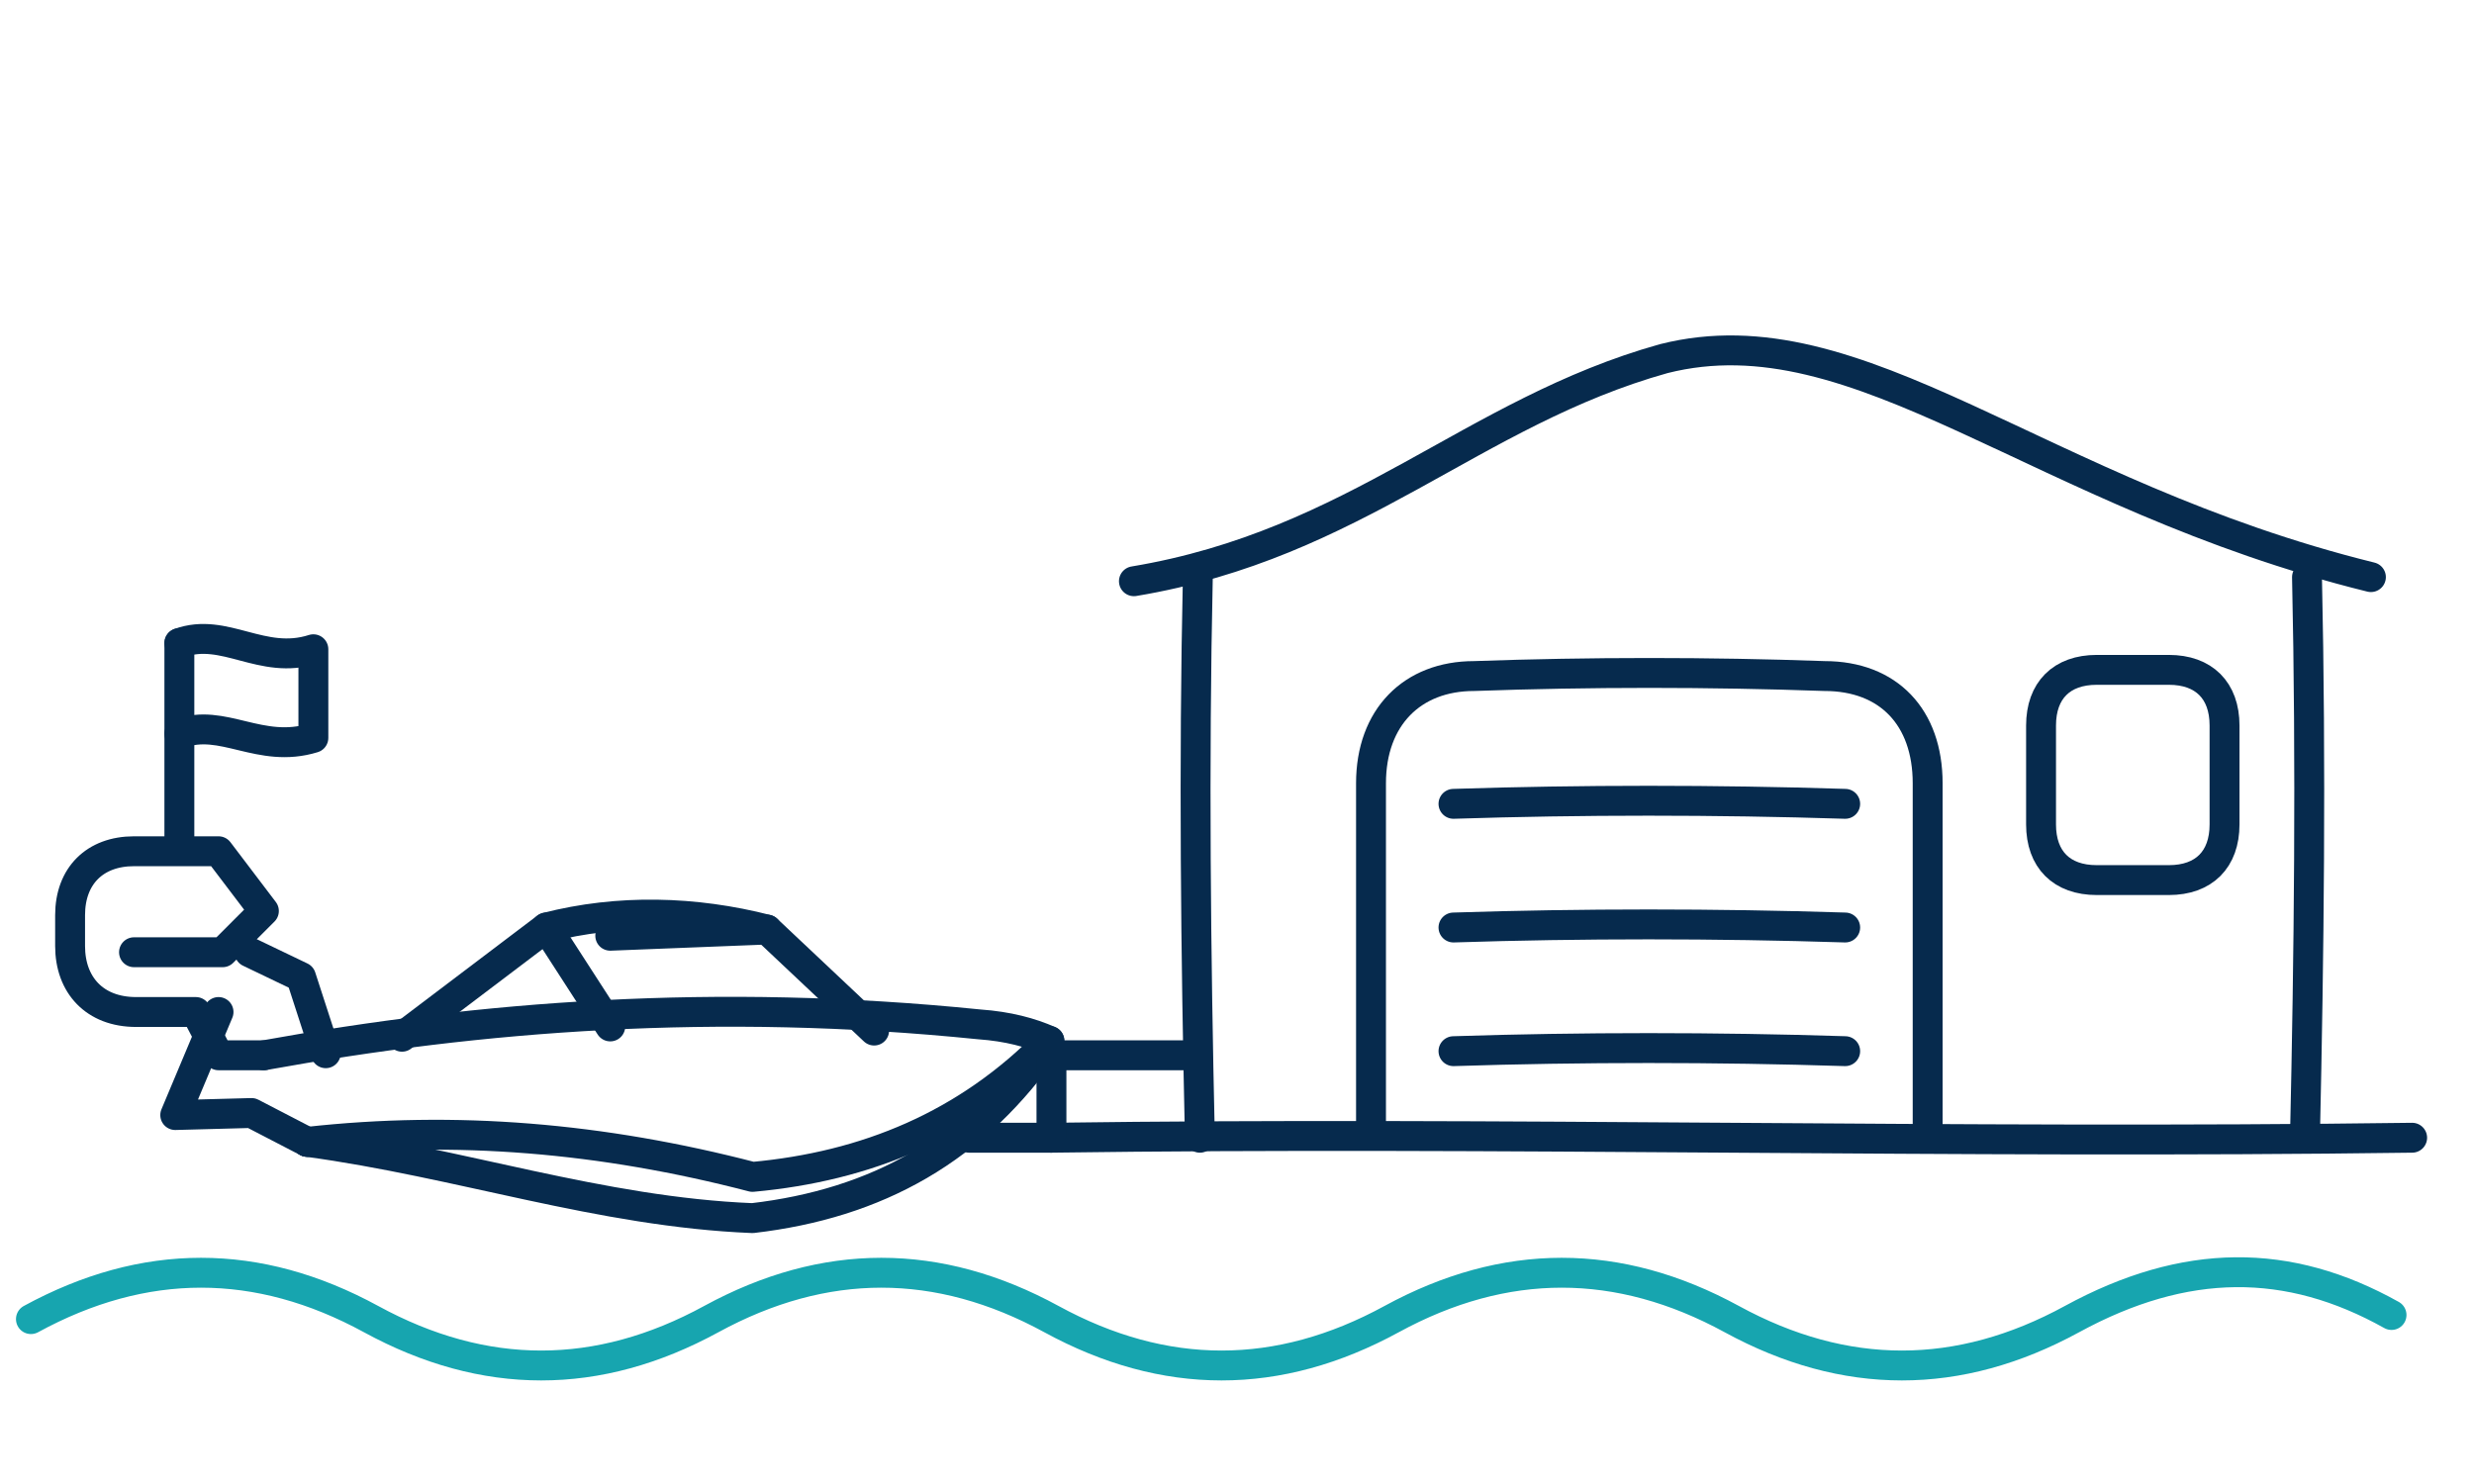
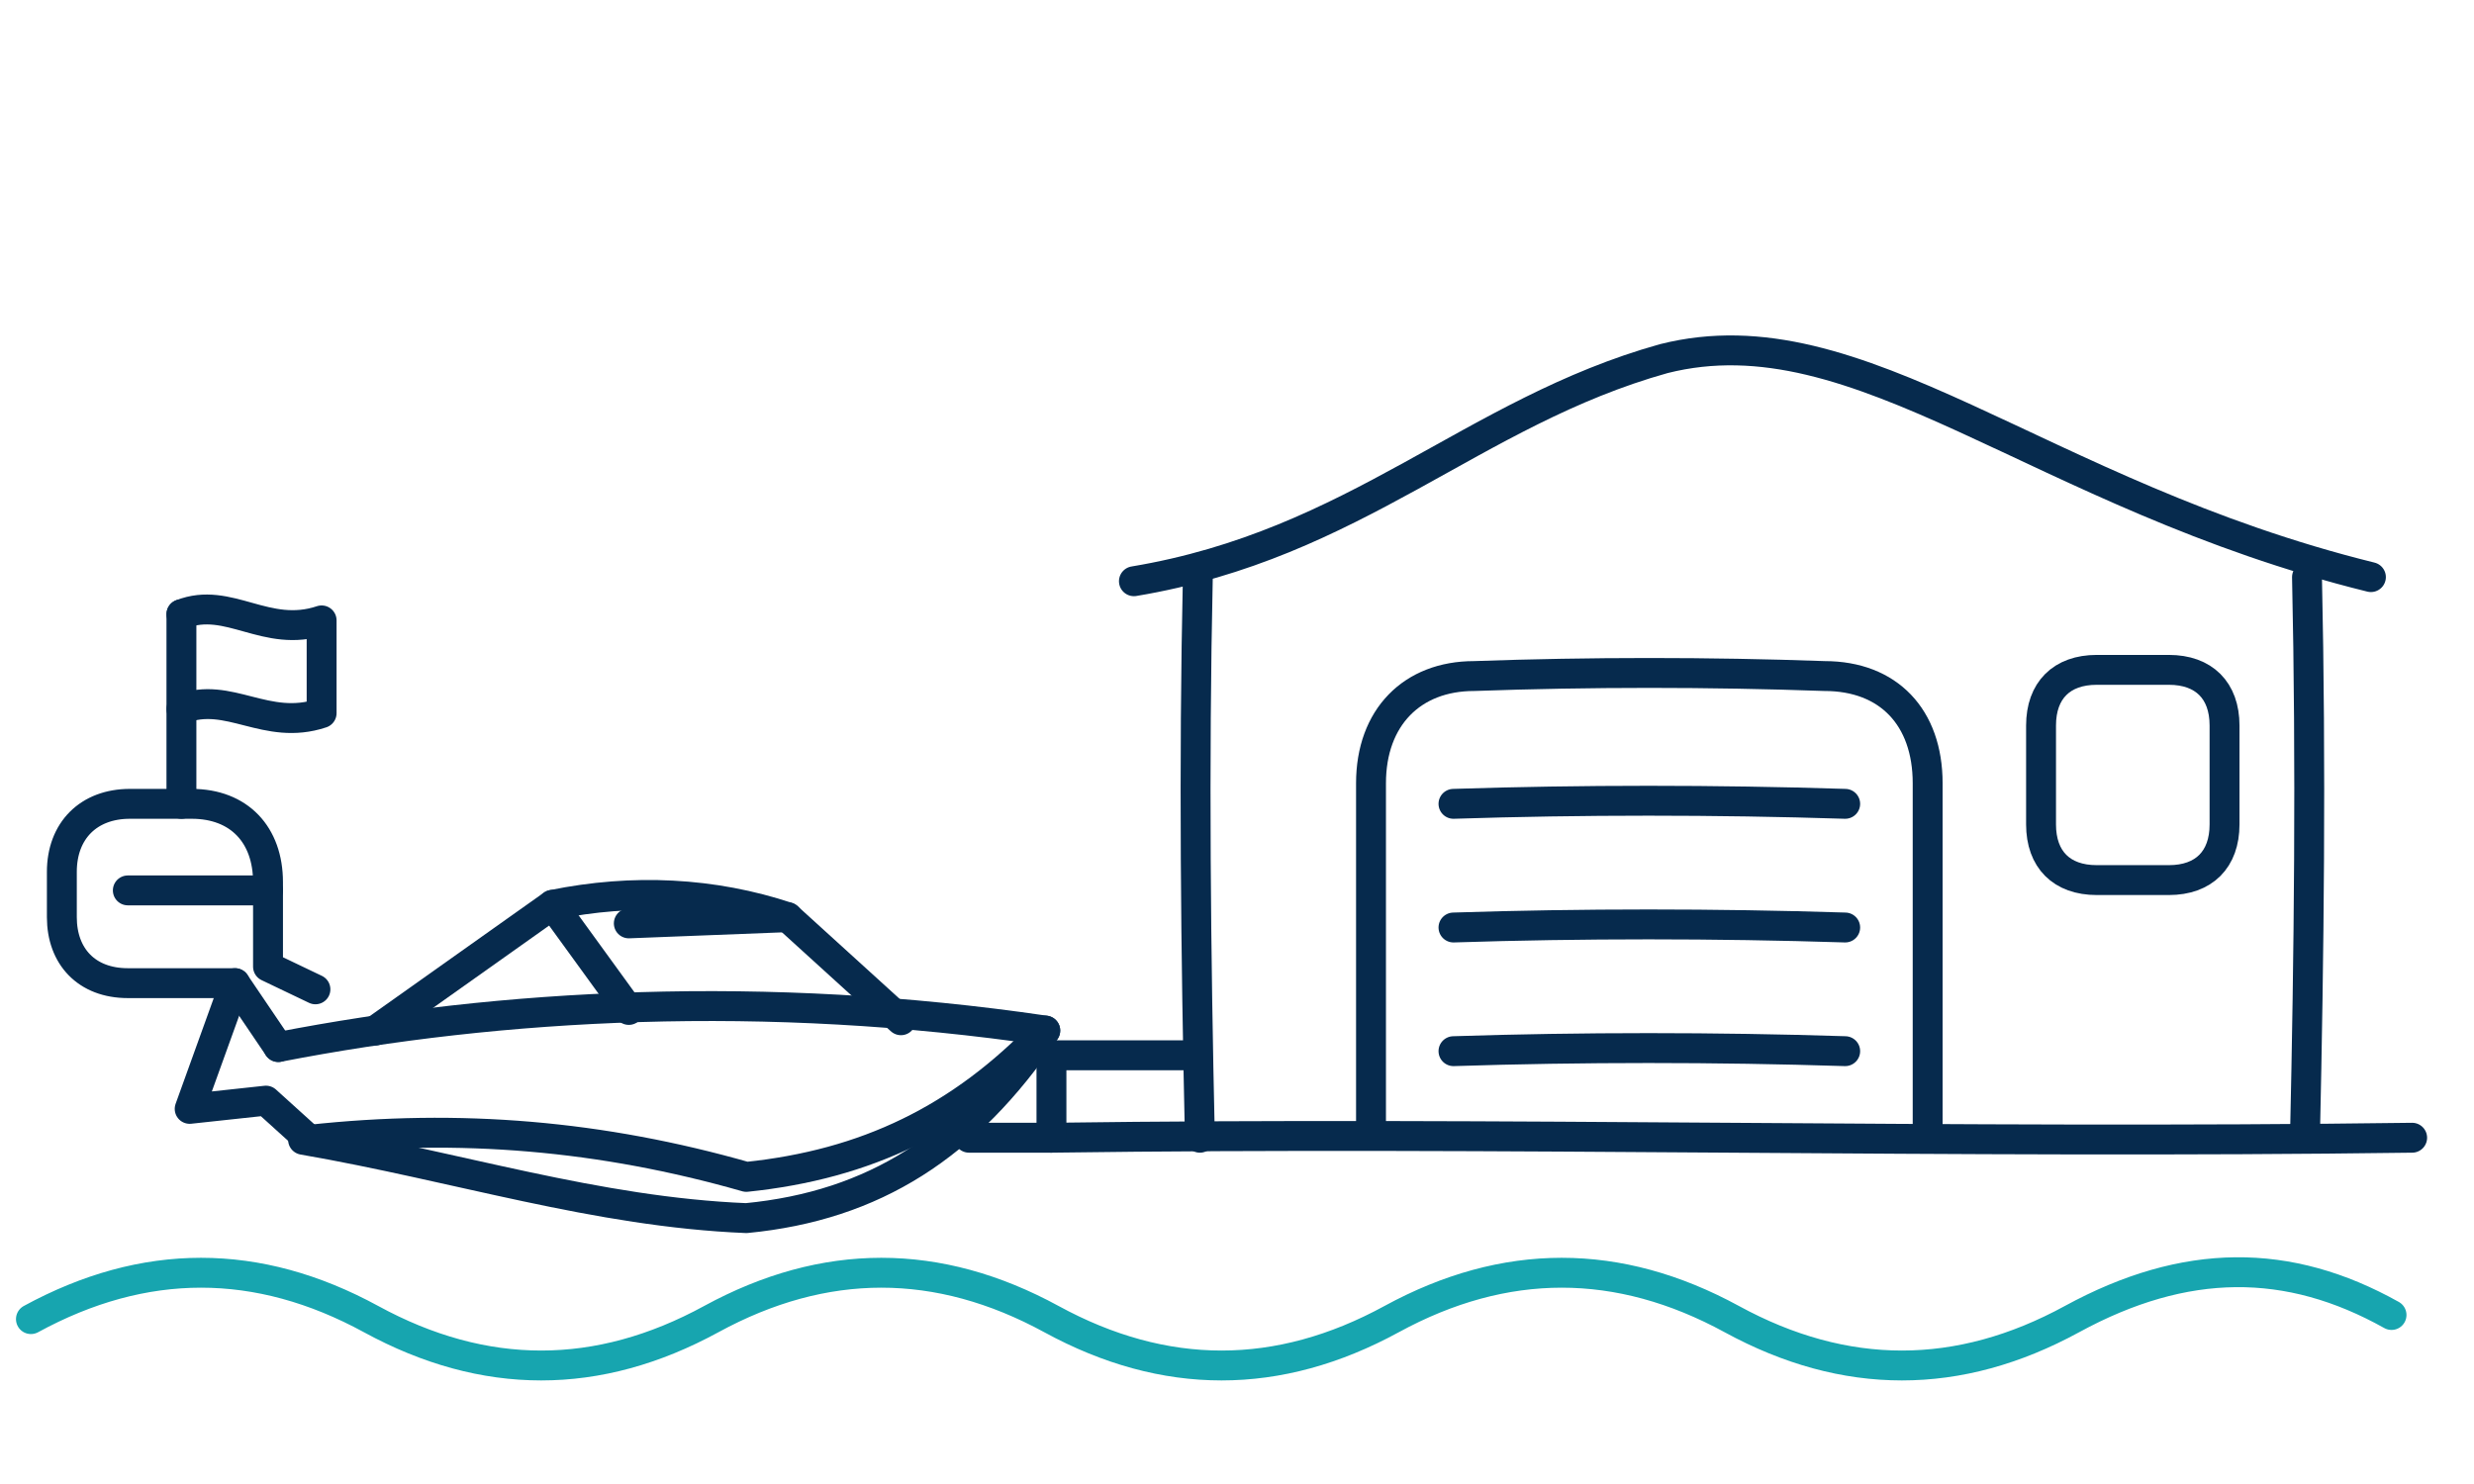
<svg xmlns="http://www.w3.org/2000/svg" viewBox="0 0 120 72" role="img" aria-hidden="true">
  <g fill="none" stroke="#062a4d" stroke-width="1.45" stroke-linecap="round" stroke-linejoin="round">
-     <path d="M12.8 51.2c10.5-1.9 21.9-2.8 34.7-1.5 1.4.1 2.5.4 3.4.8-3.6 5.3-8.4 7.9-14.4 8.6-7.4-.3-14.2-2.7-21.6-3.7" />
-     <path d="M14.9 55.4c7.2-.8 14.3-.2 21.6 1.7 5.5-.5 10.4-2.5 14.4-6.6" />
-     <path d="M19.5 50.3l7-5.3c3.5-.9 7.2-.8 10.7.1l5.2 4.9" />
-     <path d="M26.5 45l3.1 4.8M37.2 45.1l-7.6.3" />
-     <path d="M12.8 51.2h-2.2l-1.1-2.1H6.6c-2 0-3.2-1.3-3.2-3.2v-1.5c0-1.9 1.2-3.1 3.1-3.1h4.1l2.2 2.9-2 2H6.5" />
-     <path d="M10.6 49.1l-2.1 5 3.7-.1 2.7 1.4M12.1 46.2l2.5 1.2 1.2 3.7" />
-     <path d="M8.7 40.8V31.2" />
-     <path d="M8.7 31.2c2.2-.8 4 1.1 6.5.3v4.3c-2.6.8-4.4-1-6.5-.2" />
+     <path d="M13.5 50.8c10.8-2.1 23.6-2.8 37.2-.8-3.8 5.6-8.3 8.5-14.5 9.1-7.3-.3-14-2.5-21.5-3.8" />
+     <path d="M15 55.3c7.3-.8 14.2-.2 21.2 1.8 5.8-.6 10.4-2.8 14.5-7.1" />
+     <path d="M18.2 50l8.6-6.1c3.9-.8 7.8-.6 11.4.6l5.5 5" />
+     <path d="M26.8 43.9l3.7 5.1M38.2 44.5l-7.7.3" />
+     <path d="M13.5 50.8l-2.1-3.1H6.2c-2 0-3.2-1.3-3.2-3.2v-2.2c0-2 1.3-3.3 3.3-3.3h3c2.3 0 3.7 1.5 3.7 3.8v4.1l2.3 1.1" />
+     <path d="M11.4 47.7l-2.2 6.1 3.7-.4 2.1 1.9M13 43.2H6.2" />
+     <path d="M8.8 39V29.8" />
+     <path d="M8.8 29.8c2.3-.9 4.1 1.2 6.8.3v4.5c-2.7.9-4.5-1.1-6.8-.2" />
    <path d="M55 28.2c10.8-1.8 16.4-8.2 25.7-10.8 9.5-2.4 18.1 6.6 34.3 10.6" />
    <path d="M58.1 28c-.2 9.1-.1 18.3.1 27.2M111.9 28c.2 9.1.1 18.3-.1 27.2" />
    <path d="M51 55.2c21.8-.3 43.9.3 66 0" />
    <path d="M66.5 55V38c0-3.2 2-5.2 5-5.2 5.6-.2 11.4-.2 17 0 3.1 0 5 2 5 5.2v17" />
    <path d="M70.5 39c6.2-.2 12.7-.2 19 0M70.5 45c6.2-.2 12.7-.2 19 0M70.5 51c6.2-.2 12.7-.2 19 0" />
    <path d="M99 40v-4.8c0-1.7 1-2.7 2.7-2.7h3.5c1.7 0 2.7 1 2.7 2.7V40c0 1.7-1 2.7-2.7 2.7h-3.5c-1.7 0-2.7-1-2.7-2.7z" />
    <path d="M47 55.2h4v-4h7" />
  </g>
  <path fill="none" stroke="#17a5af" stroke-width="1.45" stroke-linecap="round" d="M1.5 64c5.5-3 11-3 16.5 0s11 3 16.5 0 11-3 16.5 0 11 3 16.5 0 11-3 16.5 0 11 3 16.5 0 10.5-3 15.5-.2" />
</svg>
